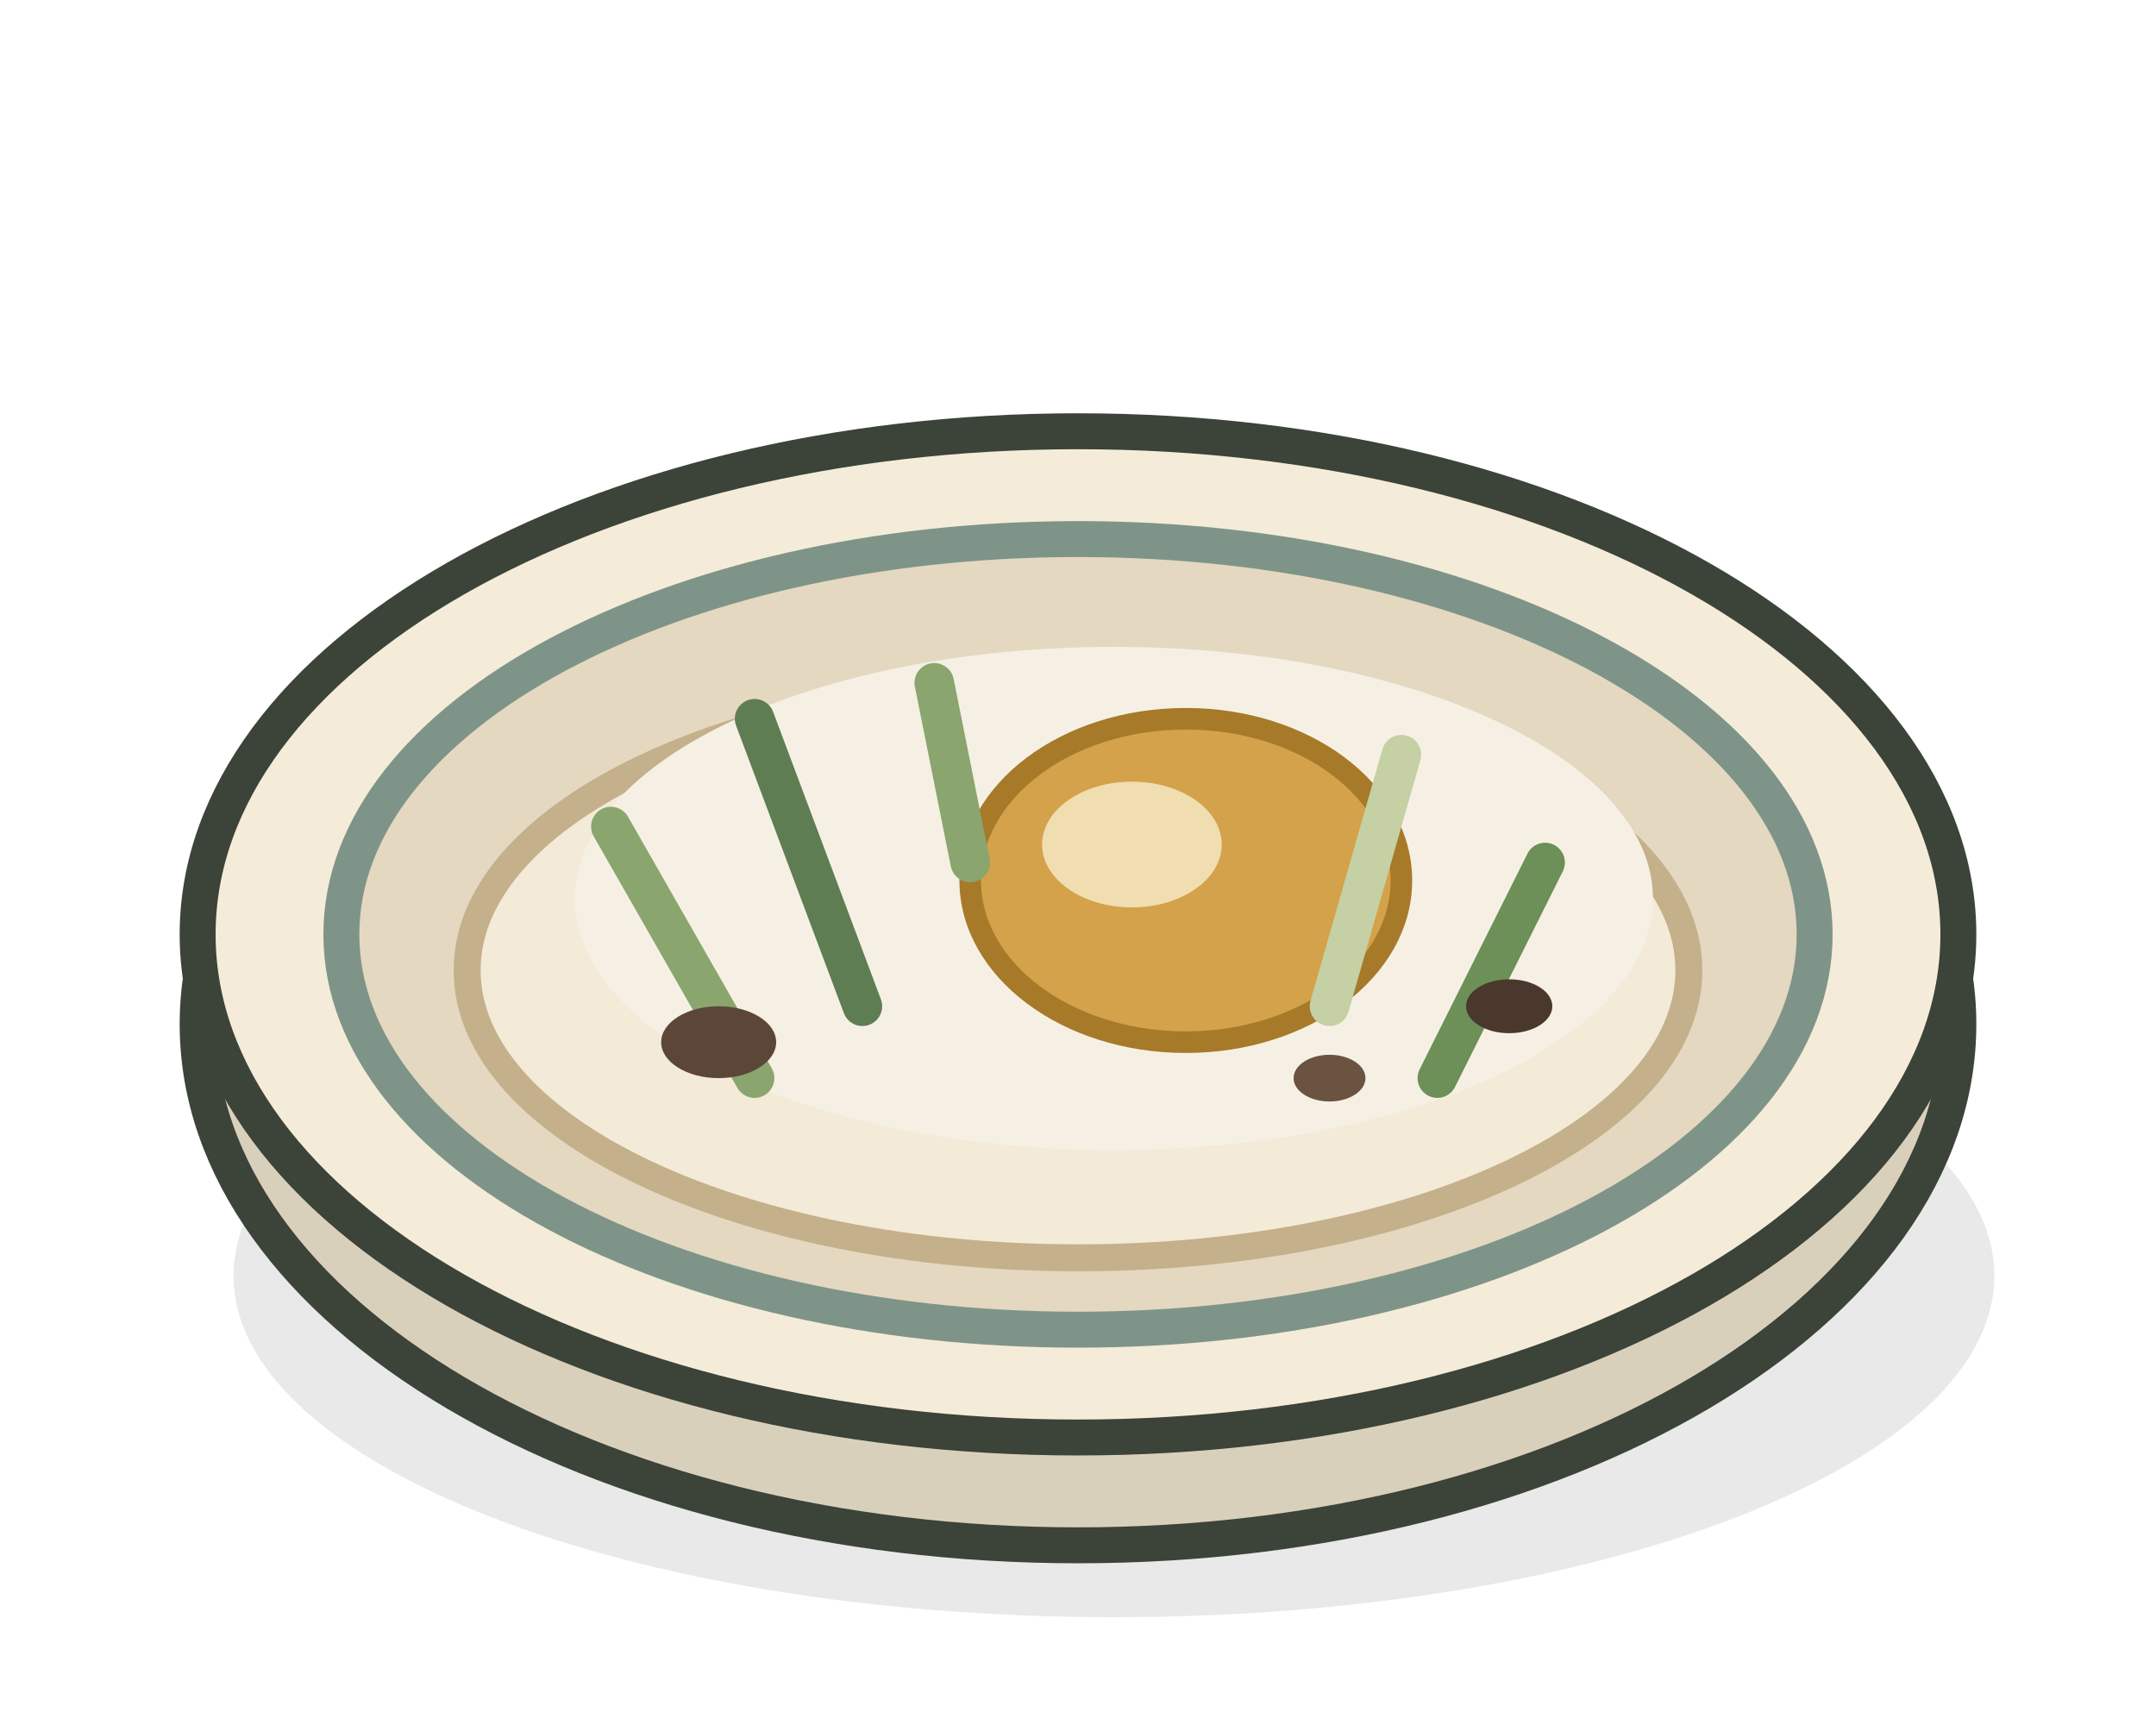
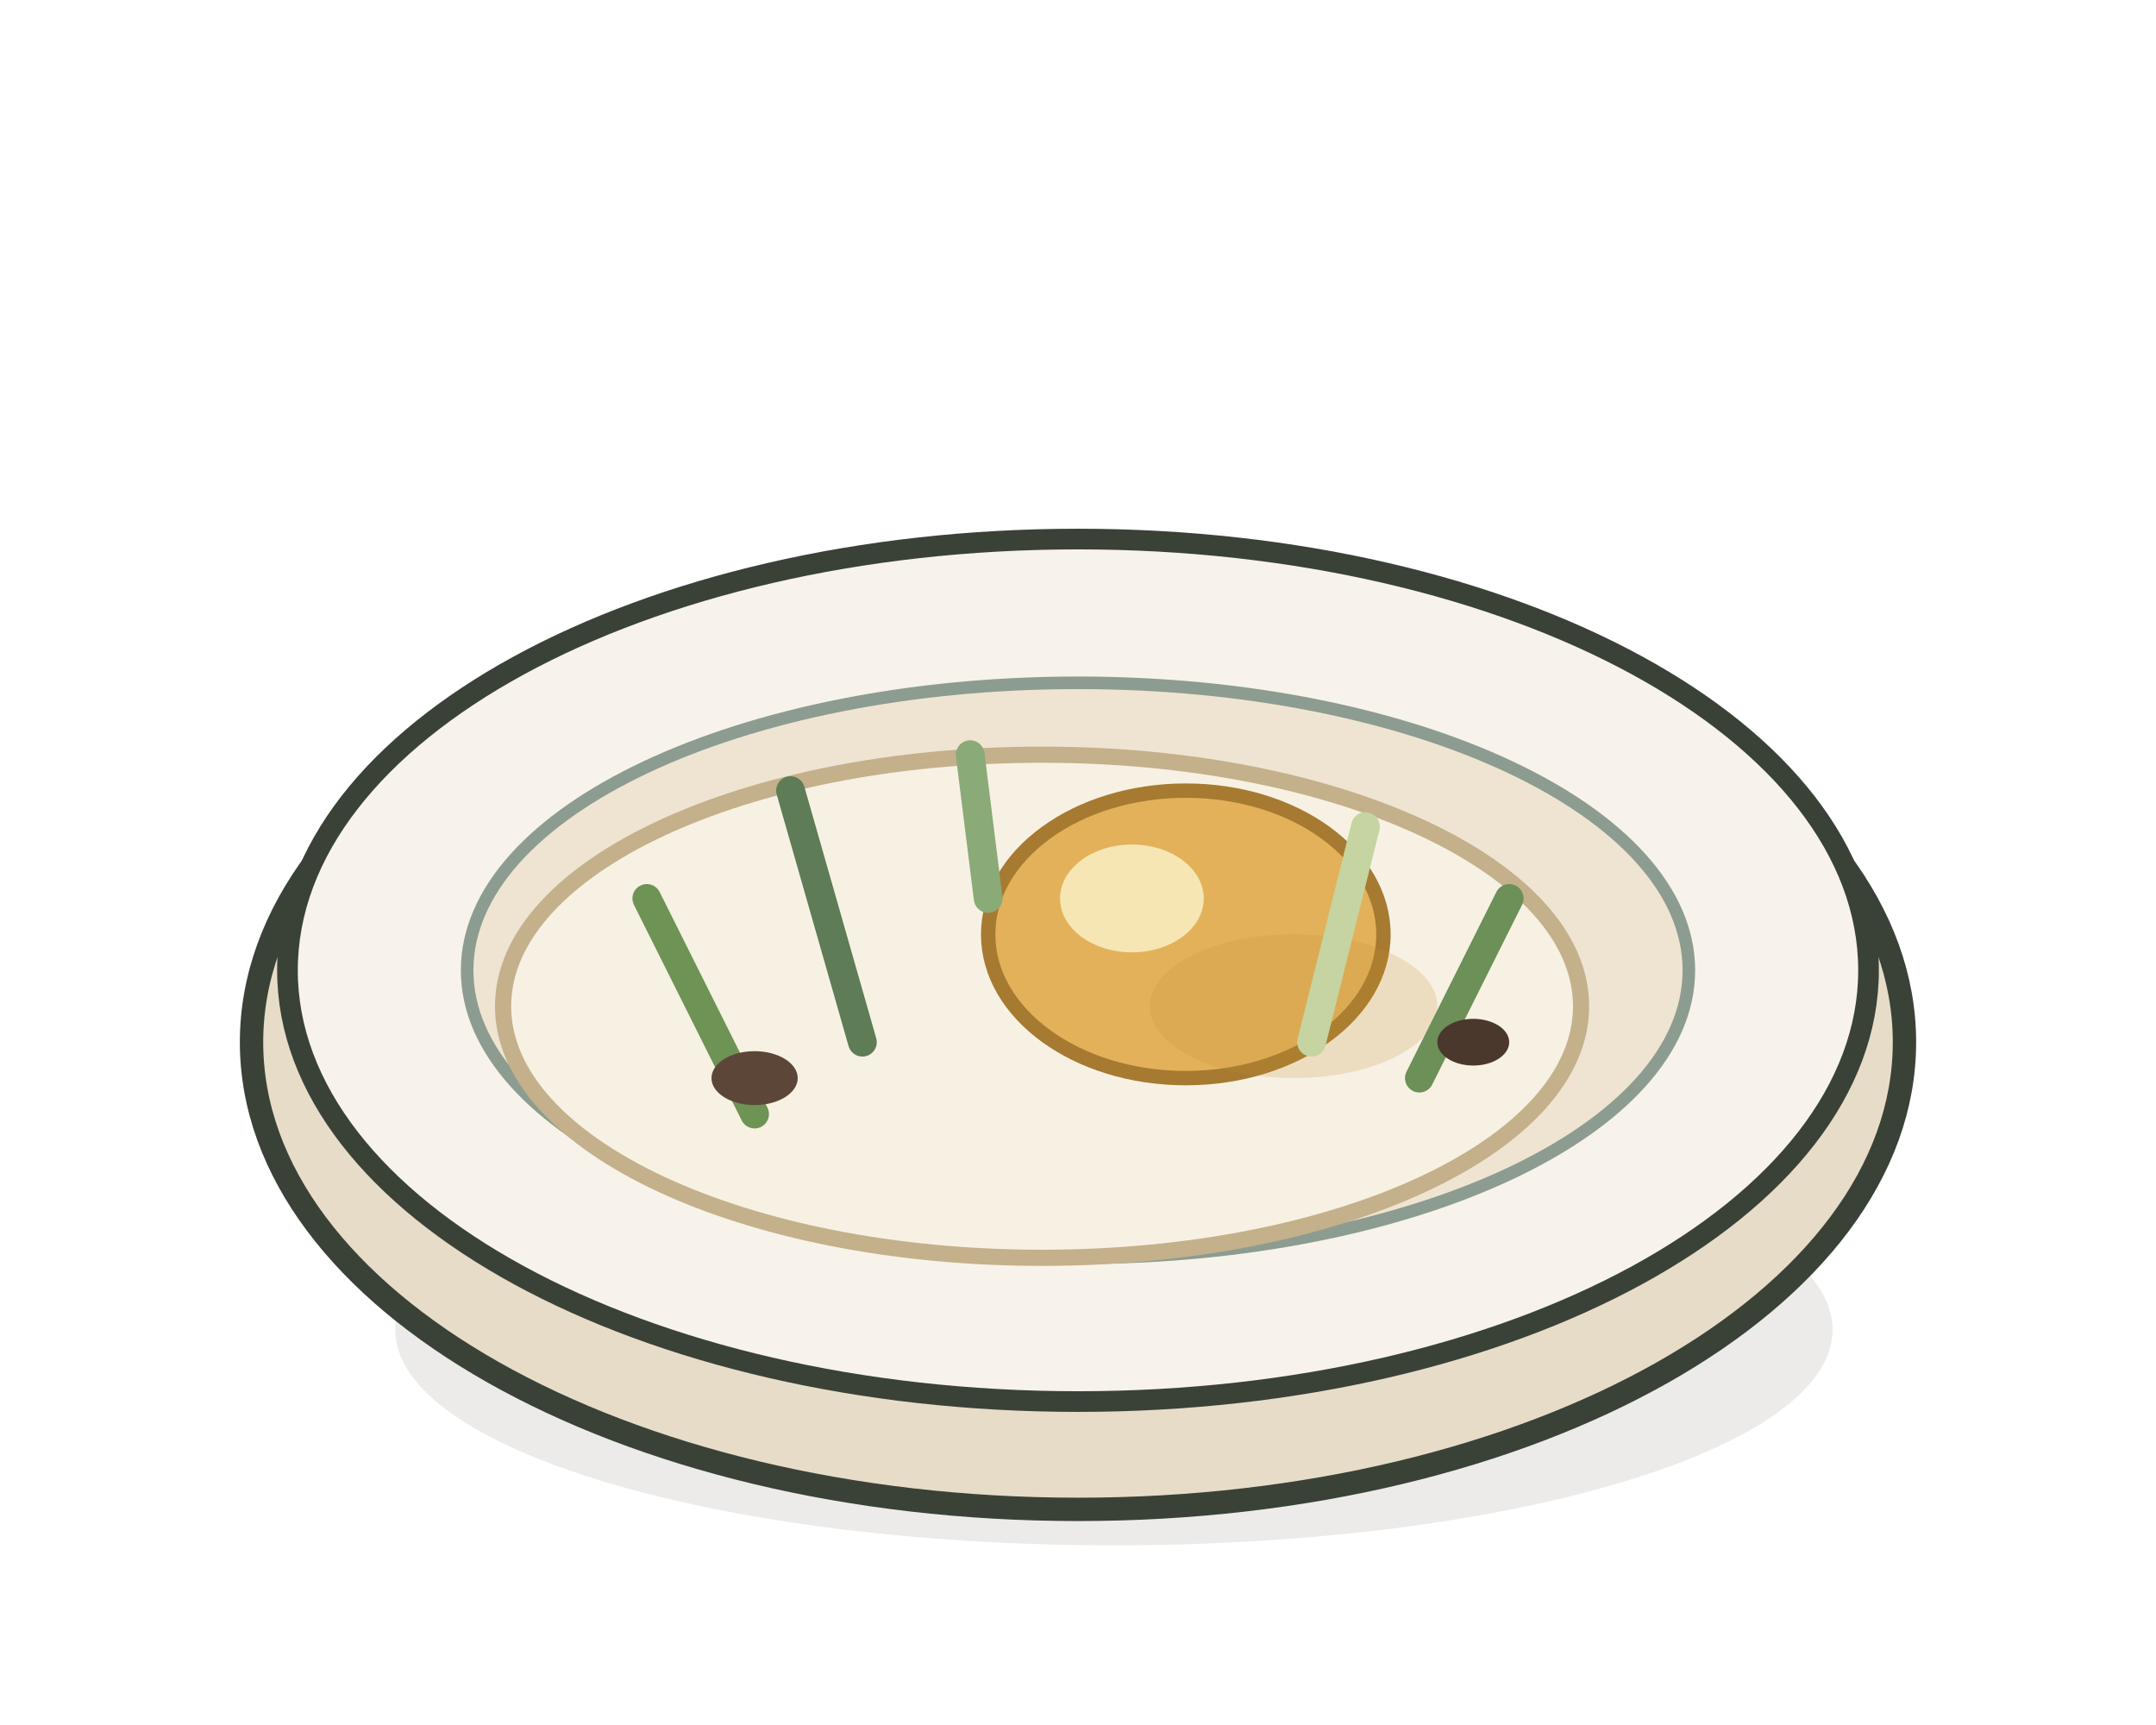
- <svg xmlns="http://www.w3.org/2000/svg" stroke-linecap="round" stroke-linejoin="round" viewBox="0 0 120 96">
-   <ellipse cx="62" cy="71" rx="49" ry="19" fill="#3a4038" opacity=".12" />
-   <ellipse cx="60" cy="57" rx="49" ry="29" fill="#d9d0bc" stroke="#3c4338" stroke-width="2" />
-   <ellipse cx="60" cy="52" rx="49" ry="28" fill="#f4ecd8" stroke="#3c4338" stroke-width="2" />
-   <ellipse cx="60" cy="52" rx="41" ry="22" fill="#e4d8c0" stroke="#7f9488" stroke-width="2" />
-   <ellipse cx="60" cy="54" rx="34" ry="16" fill="#f3ead8" stroke="#c4b08a" stroke-width="1.5" />
-   <ellipse cx="62" cy="50" rx="30" ry="14" fill="#f6f0e4" />
-   <ellipse cx="66" cy="49" rx="12" ry="9" fill="#d4a24a" stroke="#a67a28" stroke-width="1.2" />
-   <ellipse cx="63" cy="47" rx="5" ry="3.5" fill="#f0ddb0" />
-   <g stroke="#5f8848" stroke-width="2.2" stroke-linecap="round">
-     <path d="M34 46l8 14" stroke="#8aa56e" />
-     <path d="M42 40l6 16" stroke="#5f7d52" />
-     <path d="M78 42l-4 14" stroke="#c5d0a4" />
-     <path d="M86 48l-6 12" stroke="#6d8f58" />
-     <path d="M52 38l2 10" stroke="#8aa56e" />
+ <svg xmlns="http://www.w3.org/2000/svg" viewBox="0 0 120 96" stroke-linejoin="round" stroke-linecap="round">
+   <ellipse cx="62" cy="74" rx="40" ry="12" fill="#5c5144" opacity=".12" />
+   <ellipse cx="60" cy="58" rx="46" ry="26" fill="#e7dcc8" stroke="#3a4238" stroke-width="1.3" />
+   <ellipse cx="60" cy="54" rx="44" ry="24" fill="#f7f3ea" stroke="#3a4238" stroke-width="1.15" />
+   <ellipse cx="60" cy="54" rx="34" ry="16" fill="#efe4d2" stroke="#8d9c90" stroke-width=".7" />
+   <ellipse cx="58" cy="56" rx="30" ry="14" fill="#f7f1e4" stroke="#c4b08a" stroke-width=".9" />
+   <ellipse cx="66" cy="52" rx="11" ry="8" fill="#e2b15a" stroke="#a67a30" stroke-width=".8" />
+   <ellipse cx="63" cy="50" rx="4" ry="3" fill="#f6e6b4" />
+   <ellipse cx="72" cy="56" rx="8" ry="4" fill="#c48a34" opacity=".2" />
+   <g fill="none" stroke-width="1.6">
+     <path d="M36 50l6 12" stroke="#6d9454" />
+     <path d="M44 44l4 14" stroke="#5e7c56" />
+     <path d="M76 46l-3 12" stroke="#c5d4a0" />
+     <path d="M84 50l-5 10" stroke="#6d8f58" />
+     <path d="M54 42l1 8" stroke="#8aaa78" />
  </g>
-   <ellipse cx="40" cy="58" rx="3.2" ry="2" fill="#5c4638" />
-   <ellipse cx="84" cy="56" rx="2.4" ry="1.5" fill="#4a382c" />
-   <ellipse cx="74" cy="60" rx="2" ry="1.3" fill="#6a5340" />
+   <ellipse cx="42" cy="60" rx="2.4" ry="1.5" fill="#5c4638" />
+   <ellipse cx="82" cy="58" rx="2" ry="1.3" fill="#4a382c" />
</svg>
